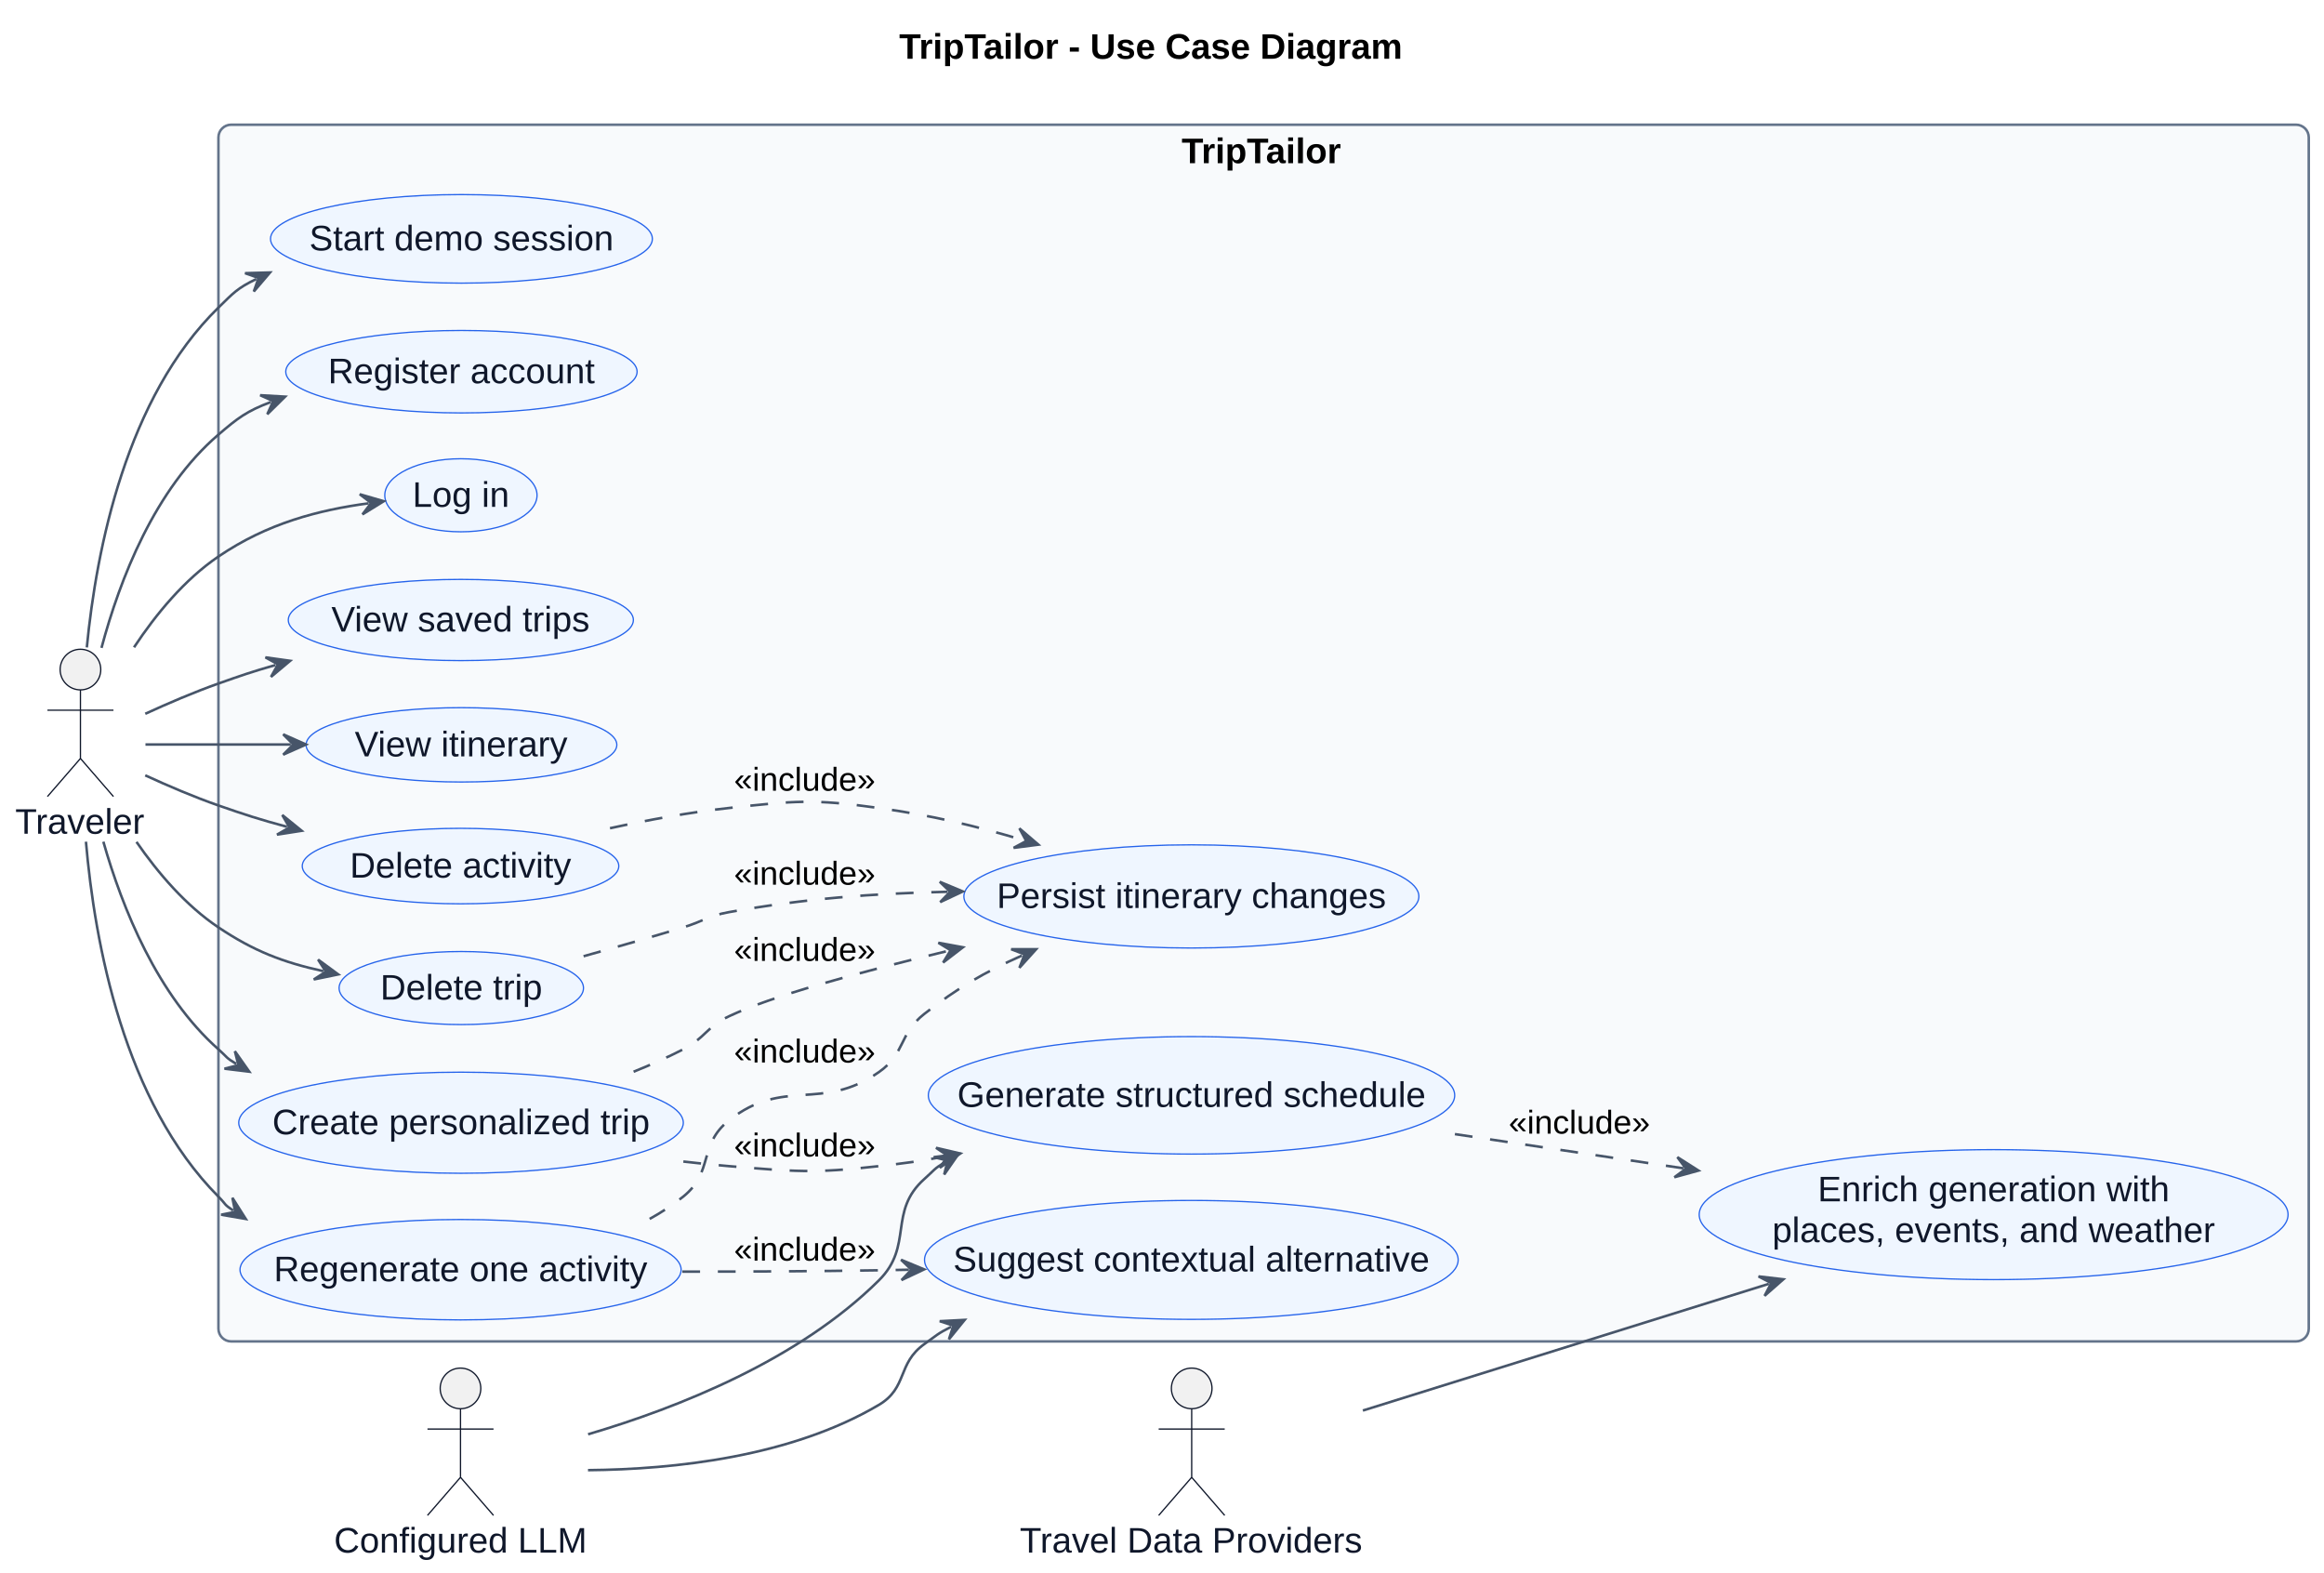
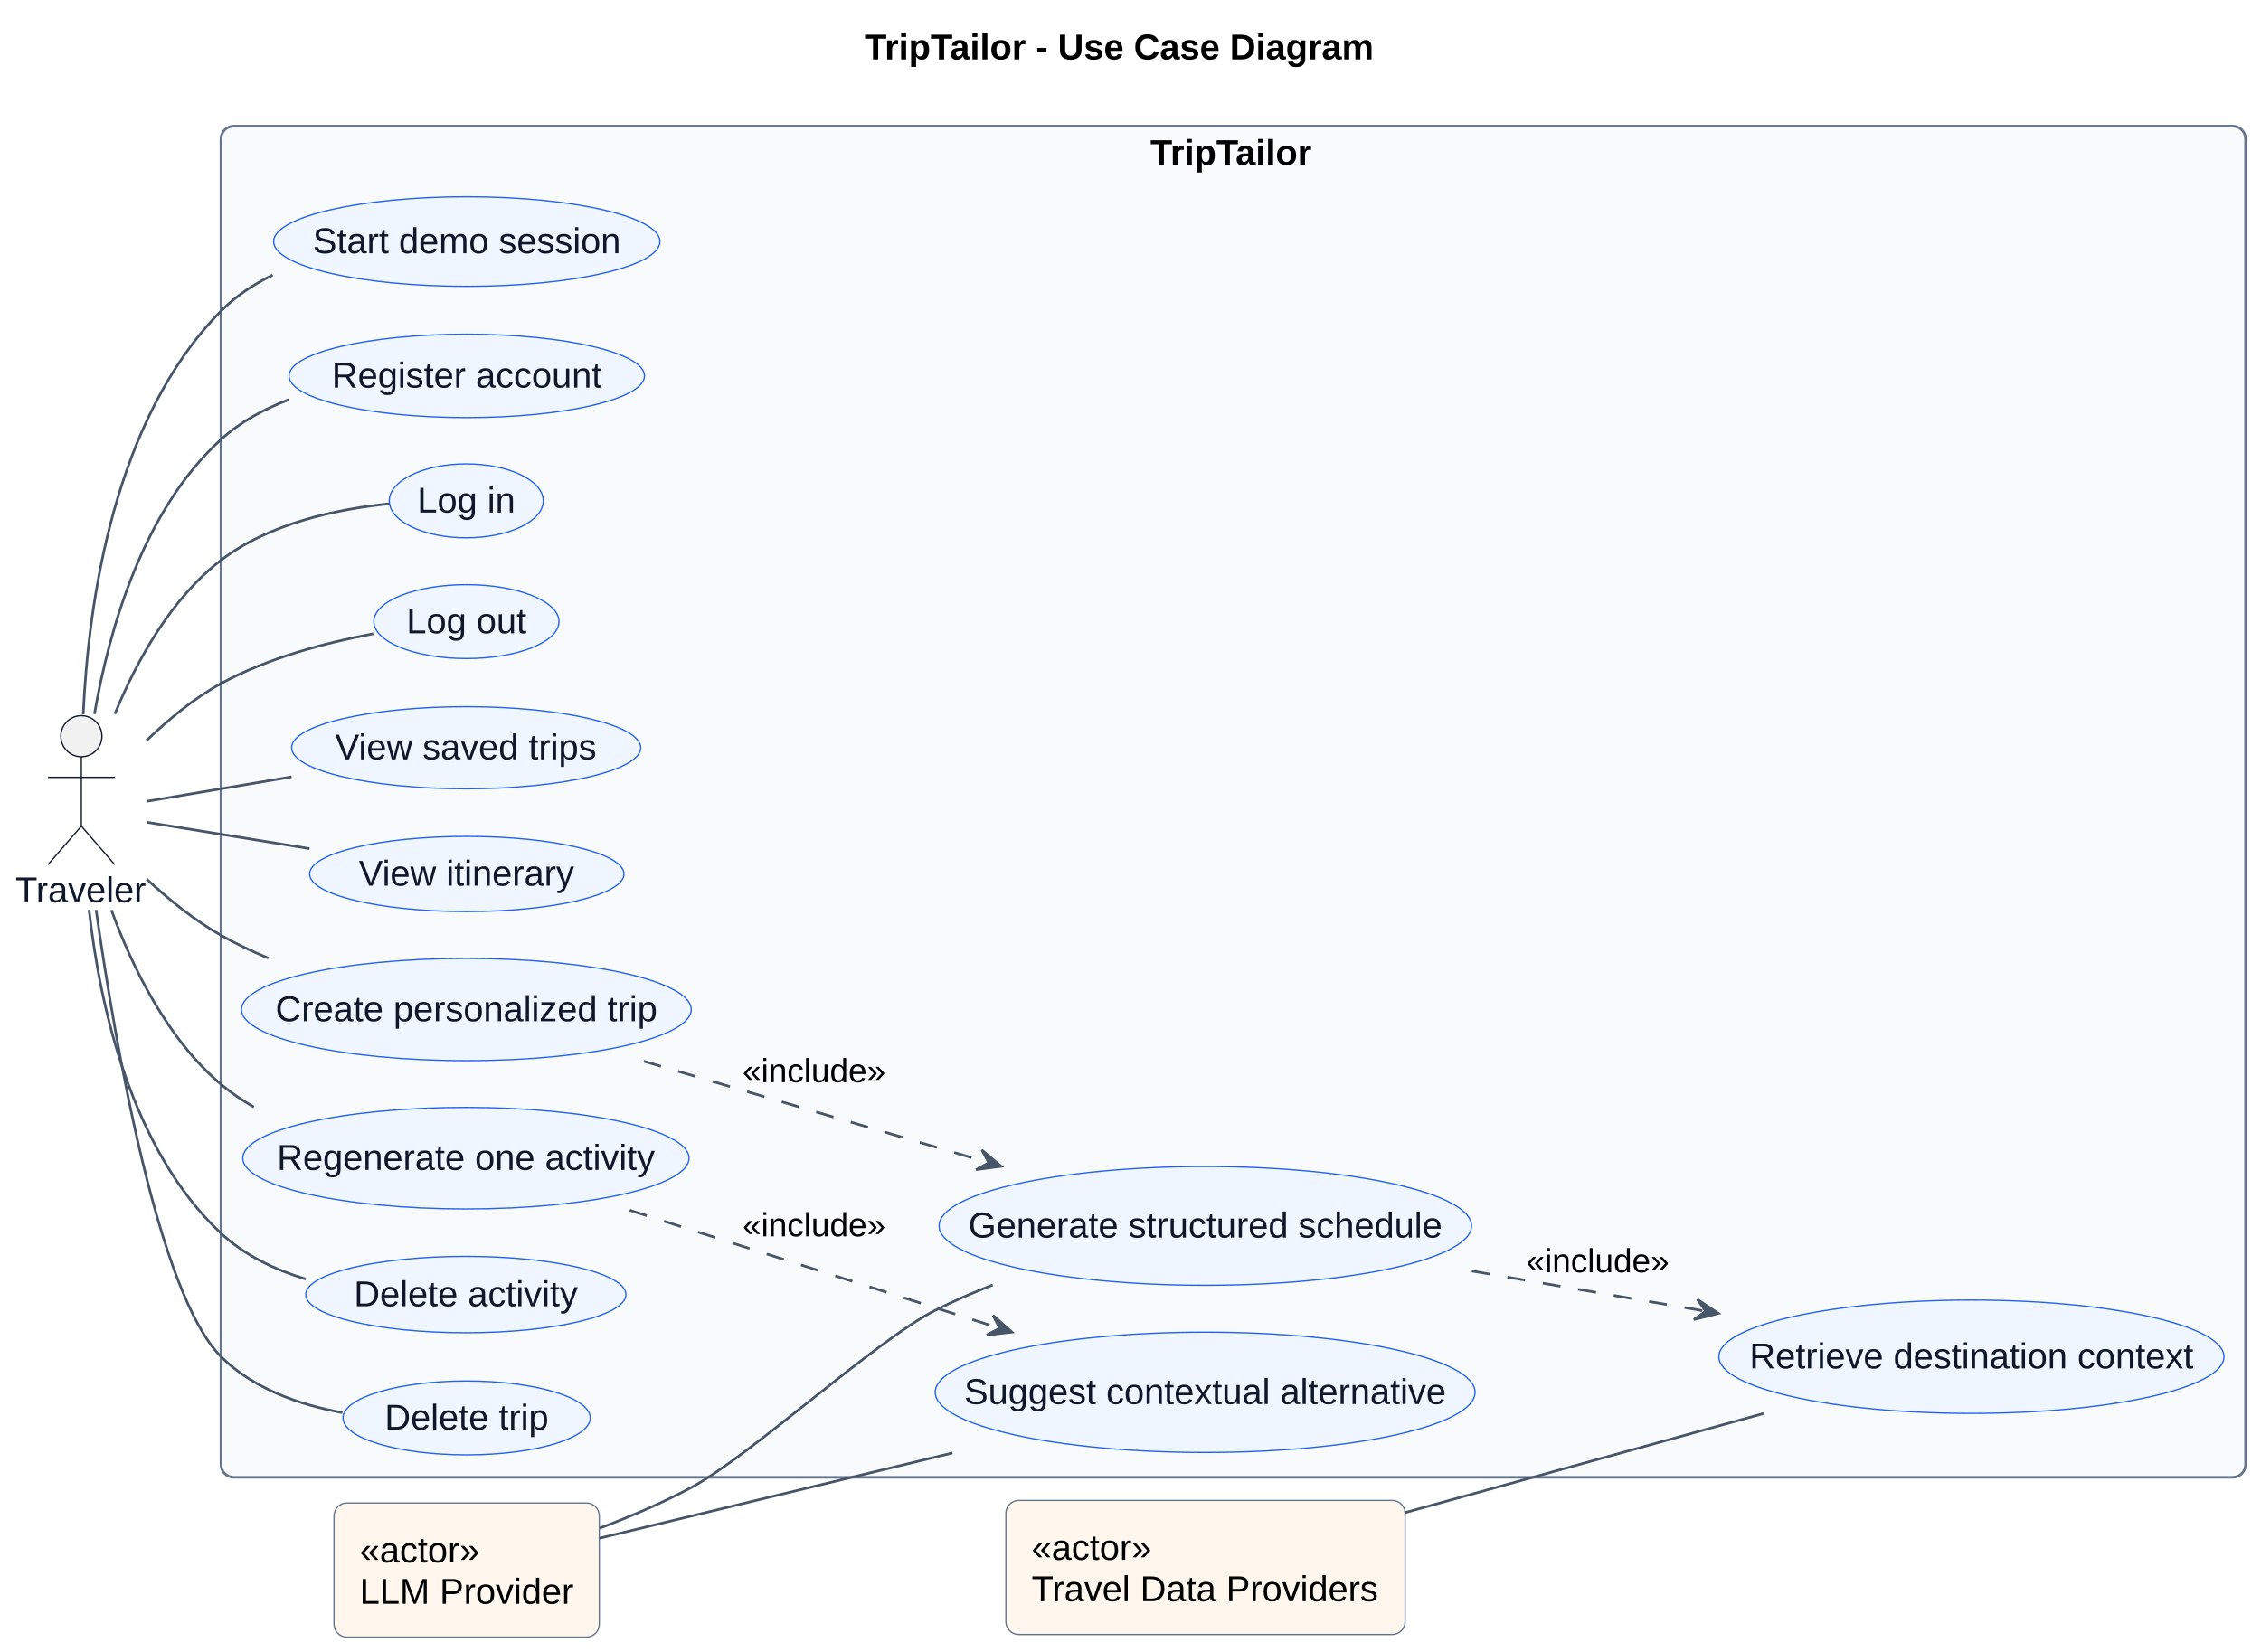
- <svg xmlns="http://www.w3.org/2000/svg" contentStyleType="text/css" data-diagram-type="DESCRIPTION" height="619px" preserveAspectRatio="none" style="width:915px;height:619px;background:#FFFFFF;" version="1.1" viewBox="0 0 915 619" width="915px" zoomAndPan="magnify">
+ <svg xmlns="http://www.w3.org/2000/svg" contentStyleType="text/css" data-diagram-type="DESCRIPTION" height="643px" preserveAspectRatio="none" style="width:880px;height:643px;background:#FFFFFF;" version="1.1" viewBox="0 0 880 643" width="880px" zoomAndPan="magnify">
  <defs />
  <g>
    <g class="title" data-source-line="2">
-       <text fill="#000000" font-family="Arial" font-size="14" font-weight="bold" lengthAdjust="spacing" textLength="199.951" x="354.024" y="23.132">TripTailor - Use Case Diagram</text>
+       <text fill="#000000" font-family="Arial" font-size="14" font-weight="bold" lengthAdjust="spacing" textLength="199.951" x="336.524" y="23.132">TripTailor - Use Case Diagram</text>
    </g>
    <g class="cluster" data-entity="TripTailor" data-source-line="28" data-uid="ent0005" id="cluster_TripTailor">
-       <rect fill="#F8FAFC" height="479" rx="5" ry="5" style="stroke:#64748B;stroke-width:1;" width="823" x="86" y="49.099" />
-       <text fill="#000000" font-family="Arial" font-size="14" font-weight="bold" lengthAdjust="spacing" textLength="64.559" x="465.221" y="64.231">TripTailor</text>
+       <rect fill="#F8FAFC" height="526" rx="5" ry="5" style="stroke:#64748B;stroke-width:1;" width="788" x="86" y="49.099" />
+       <text fill="#000000" font-family="Arial" font-size="14" font-weight="bold" lengthAdjust="spacing" textLength="64.559" x="447.721" y="64.231">TripTailor</text>
    </g>
    <g class="entity" data-entity="Traveler" data-source-line="24" data-uid="ent0002" id="entity_Traveler">
-       <ellipse cx="31.672" cy="263.599" fill="#F1F1F1" rx="8" ry="8" style="stroke:#0F172A;stroke-width:0.5;" />
-       <path d="M31.672,271.599 L31.672,298.599 M18.672,279.599 L44.672,279.599 M31.672,298.599 L18.672,313.599 M31.672,298.599 L44.672,313.599" fill="none" style="stroke:#0F172A;stroke-width:0.5;" />
-       <text fill="#0F172A" font-family="Arial" font-size="14" lengthAdjust="spacing" textLength="51.345" x="6" y="328.231">Traveler</text>
+       <ellipse cx="31.672" cy="286.599" fill="#F1F1F1" rx="8" ry="8" style="stroke:#0F172A;stroke-width:0.5;" />
+       <path d="M31.672,294.599 L31.672,321.599 M18.672,302.599 L44.672,302.599 M31.672,321.599 L18.672,336.599 M31.672,321.599 L44.672,336.599" fill="none" style="stroke:#0F172A;stroke-width:0.5;" />
+       <text fill="#0F172A" font-family="Arial" font-size="14" lengthAdjust="spacing" textLength="51.345" x="6" y="351.231">Traveler</text>
    </g>
    <g class="entity" data-entity="LLM" data-source-line="25" data-uid="ent0003" id="entity_LLM">
-       <ellipse cx="181.307" cy="546.599" fill="#F1F1F1" rx="8" ry="8" style="stroke:#0F172A;stroke-width:0.5;" />
-       <path d="M181.307,554.599 L181.307,581.599 M168.307,562.599 L194.307,562.599 M181.307,581.599 L168.307,596.599 M181.307,581.599 L194.307,596.599" fill="none" style="stroke:#0F172A;stroke-width:0.5;" />
-       <text fill="#0F172A" font-family="Arial" font-size="14" lengthAdjust="spacing" textLength="99.613" x="131.5" y="611.231">Configured LLM</text>
+       <rect fill="#FFF7ED" height="52.197" rx="5" ry="5" style="stroke:#64748B;stroke-width:0.5;" width="103.255" x="130" y="585.099" />
+       <text fill="#000000" font-family="Arial" font-size="14" lengthAdjust="spacing" textLength="46.696" x="140" y="608.231">«actor»</text>
+       <text fill="#000000" font-family="Arial" font-size="14" lengthAdjust="spacing" textLength="83.255" x="140" y="624.329">LLM Provider</text>
    </g>
    <g class="entity" data-entity="Providers" data-source-line="26" data-uid="ent0004" id="entity_Providers">
-       <ellipse cx="469.19" cy="546.599" fill="#F1F1F1" rx="8" ry="8" style="stroke:#0F172A;stroke-width:0.5;" />
-       <path d="M469.19,554.599 L469.19,581.599 M456.19,562.599 L482.19,562.599 M469.19,581.599 L456.19,596.599 M469.19,581.599 L482.19,596.599" fill="none" style="stroke:#0F172A;stroke-width:0.5;" />
-       <text fill="#0F172A" font-family="Arial" font-size="14" lengthAdjust="spacing" textLength="135.379" x="401.5" y="611.231">Travel Data Providers</text>
+       <rect fill="#FFF7ED" height="52.197" rx="5" ry="5" style="stroke:#64748B;stroke-width:0.5;" width="155.379" x="391.5" y="584.099" />
+       <text fill="#000000" font-family="Arial" font-size="14" lengthAdjust="spacing" textLength="46.696" x="401.5" y="607.231">«actor»</text>
+       <text fill="#000000" font-family="Arial" font-size="14" lengthAdjust="spacing" textLength="135.379" x="401.5" y="623.329">Travel Data Providers</text>
    </g>
    <g class="entity" data-entity="Demo" data-source-line="29" data-uid="ent0006" id="entity_Demo">
      <ellipse cx="181.679" cy="94.034" fill="#EFF6FF" rx="75.179" ry="17.436" style="stroke:#2563EB;stroke-width:0.5;" />
      <text fill="#0F172A" font-family="Arial" font-size="14" lengthAdjust="spacing" textLength="119.834" x="121.762" y="98.584">Start demo session</text>
    </g>
    <g class="entity" data-entity="Register" data-source-line="30" data-uid="ent0007" id="entity_Register">
      <ellipse cx="181.673" cy="146.333" fill="#EFF6FF" rx="69.173" ry="16.235" style="stroke:#2563EB;stroke-width:0.5;" />
      <text fill="#0F172A" font-family="Arial" font-size="14" lengthAdjust="spacing" textLength="105.055" x="129.146" y="150.883">Register account</text>
    </g>
    <g class="entity" data-entity="Login" data-source-line="31" data-uid="ent0008" id="entity_Login">
      <ellipse cx="181.472" cy="194.982" fill="#EFF6FF" rx="29.972" ry="14.383" style="stroke:#2563EB;stroke-width:0.5;" />
      <text fill="#0F172A" font-family="Arial" font-size="14" lengthAdjust="spacing" textLength="38.145" x="162.4" y="199.531">Log in</text>
    </g>
-     <g class="entity" data-entity="ListTrips" data-source-line="32" data-uid="ent0009" id="entity_ListTrips">
-       <ellipse cx="181.44" cy="244.087" fill="#EFF6FF" rx="67.94" ry="15.988" style="stroke:#2563EB;stroke-width:0.5;" />
-       <text fill="#0F172A" font-family="Arial" font-size="14" lengthAdjust="spacing" textLength="101.931" x="130.475" y="248.636">View saved trips</text>
+     <g class="entity" data-entity="Logout" data-source-line="32" data-uid="ent0009" id="entity_Logout">
+       <ellipse cx="181.529" cy="241.982" fill="#EFF6FF" rx="36.029" ry="14.383" style="stroke:#2563EB;stroke-width:0.5;" />
+       <text fill="#0F172A" font-family="Arial" font-size="14" lengthAdjust="spacing" textLength="46.71" x="158.174" y="246.531">Log out</text>
    </g>
-     <g class="entity" data-entity="ViewTrip" data-source-line="33" data-uid="ent0010" id="entity_ViewTrip">
-       <ellipse cx="181.68" cy="293.235" fill="#EFF6FF" rx="61.18" ry="14.636" style="stroke:#2563EB;stroke-width:0.5;" />
-       <text fill="#0F172A" font-family="Arial" font-size="14" lengthAdjust="spacing" textLength="84.027" x="139.667" y="297.784">View itinerary</text>
+     <g class="entity" data-entity="ListTrips" data-source-line="33" data-uid="ent0010" id="entity_ListTrips">
+       <ellipse cx="181.44" cy="291.087" fill="#EFF6FF" rx="67.94" ry="15.988" style="stroke:#2563EB;stroke-width:0.5;" />
+       <text fill="#0F172A" font-family="Arial" font-size="14" lengthAdjust="spacing" textLength="101.931" x="130.475" y="295.636">View saved trips</text>
    </g>
-     <g class="entity" data-entity="CreateTrip" data-source-line="34" data-uid="ent0011" id="entity_CreateTrip">
-       <ellipse cx="181.515" cy="442.002" fill="#EFF6FF" rx="87.515" ry="19.903" style="stroke:#2563EB;stroke-width:0.5;" />
-       <text fill="#0F172A" font-family="Arial" font-size="14" lengthAdjust="spacing" textLength="148.634" x="107.198" y="446.551">Create personalized trip</text>
+     <g class="entity" data-entity="ViewTrip" data-source-line="34" data-uid="ent0011" id="entity_ViewTrip">
+       <ellipse cx="181.68" cy="340.235" fill="#EFF6FF" rx="61.18" ry="14.636" style="stroke:#2563EB;stroke-width:0.5;" />
+       <text fill="#0F172A" font-family="Arial" font-size="14" lengthAdjust="spacing" textLength="84.027" x="139.667" y="344.784">View itinerary</text>
    </g>
-     <g class="entity" data-entity="Generate" data-source-line="35" data-uid="ent0012" id="entity_Generate">
-       <ellipse cx="469.12" cy="431.223" fill="#EFF6FF" rx="103.62" ry="23.124" style="stroke:#2563EB;stroke-width:0.5;" />
-       <text fill="#0F172A" font-family="Arial" font-size="14" lengthAdjust="spacing" textLength="184.44" x="376.9" y="435.772">Generate structured schedule</text>
+     <g class="entity" data-entity="CreateTrip" data-source-line="35" data-uid="ent0012" id="entity_CreateTrip">
+       <ellipse cx="181.515" cy="393.002" fill="#EFF6FF" rx="87.515" ry="19.903" style="stroke:#2563EB;stroke-width:0.5;" />
+       <text fill="#0F172A" font-family="Arial" font-size="14" lengthAdjust="spacing" textLength="148.634" x="107.198" y="397.551">Create personalized trip</text>
    </g>
-     <g class="entity" data-entity="Enrich" data-source-line="36" data-uid="ent0013" id="entity_Enrich">
-       <ellipse cx="784.926" cy="478.184" fill="#EFF6FF" rx="115.926" ry="25.585" style="stroke:#2563EB;stroke-width:0.5;" />
-       <text fill="#0F172A" font-family="Arial" font-size="14" lengthAdjust="spacing" textLength="138.523" x="715.664" y="472.944">Enrich generation with</text>
-       <text fill="#0F172A" font-family="Arial" font-size="14" lengthAdjust="spacing" textLength="174.33" x="697.761" y="489.043">places, events, and weather</text>
+     <g class="entity" data-entity="Generate" data-source-line="36" data-uid="ent0013" id="entity_Generate">
+       <ellipse cx="469.12" cy="477.223" fill="#EFF6FF" rx="103.62" ry="23.124" style="stroke:#2563EB;stroke-width:0.5;" />
+       <text fill="#0F172A" font-family="Arial" font-size="14" lengthAdjust="spacing" textLength="184.44" x="376.9" y="481.772">Generate structured schedule</text>
    </g>
-     <g class="entity" data-entity="Regenerate" data-source-line="37" data-uid="ent0014" id="entity_Regenerate">
-       <ellipse cx="181.337" cy="499.866" fill="#EFF6FF" rx="86.837" ry="19.767" style="stroke:#2563EB;stroke-width:0.5;" />
-       <text fill="#0F172A" font-family="Arial" font-size="14" lengthAdjust="spacing" textLength="147.089" x="107.792" y="504.415">Regenerate one activity</text>
+     <g class="entity" data-entity="Enrich" data-source-line="37" data-uid="ent0014" id="entity_Enrich">
+       <ellipse cx="767.298" cy="528.158" fill="#EFF6FF" rx="98.298" ry="22.06" style="stroke:#2563EB;stroke-width:0.5;" />
+       <text fill="#0F172A" font-family="Arial" font-size="14" lengthAdjust="spacing" textLength="172.765" x="680.916" y="532.707">Retrieve destination context</text>
    </g>
-     <g class="entity" data-entity="Alternative" data-source-line="38" data-uid="ent0015" id="entity_Alternative">
-       <ellipse cx="469.053" cy="496.009" fill="#EFF6FF" rx="105.053" ry="23.411" style="stroke:#2563EB;stroke-width:0.5;" />
-       <text fill="#0F172A" font-family="Arial" font-size="14" lengthAdjust="spacing" textLength="187.565" x="375.271" y="500.559">Suggest contextual alternative</text>
+     <g class="entity" data-entity="Regenerate" data-source-line="38" data-uid="ent0015" id="entity_Regenerate">
+       <ellipse cx="181.337" cy="450.866" fill="#EFF6FF" rx="86.837" ry="19.767" style="stroke:#2563EB;stroke-width:0.5;" />
+       <text fill="#0F172A" font-family="Arial" font-size="14" lengthAdjust="spacing" textLength="147.089" x="107.792" y="455.415">Regenerate one activity</text>
    </g>
-     <g class="entity" data-entity="DeleteActivity" data-source-line="39" data-uid="ent0016" id="entity_DeleteActivity">
-       <ellipse cx="181.315" cy="340.962" fill="#EFF6FF" rx="62.316" ry="14.863" style="stroke:#2563EB;stroke-width:0.5;" />
-       <text fill="#0F172A" font-family="Arial" font-size="14" lengthAdjust="spacing" textLength="87.144" x="137.743" y="345.511">Delete activity</text>
+     <g class="entity" data-entity="Alternative" data-source-line="39" data-uid="ent0016" id="entity_Alternative">
+       <ellipse cx="469.053" cy="542.009" fill="#EFF6FF" rx="105.053" ry="23.411" style="stroke:#2563EB;stroke-width:0.5;" />
+       <text fill="#0F172A" font-family="Arial" font-size="14" lengthAdjust="spacing" textLength="187.565" x="375.271" y="546.559">Suggest contextual alternative</text>
    </g>
-     <g class="entity" data-entity="DeleteTrip" data-source-line="40" data-uid="ent0017" id="entity_DeleteTrip">
-       <ellipse cx="181.618" cy="388.982" fill="#EFF6FF" rx="48.118" ry="14.383" style="stroke:#2563EB;stroke-width:0.5;" />
-       <text fill="#0F172A" font-family="Arial" font-size="14" lengthAdjust="spacing" textLength="63.807" x="149.715" y="393.531">Delete trip</text>
+     <g class="entity" data-entity="DeleteActivity" data-source-line="40" data-uid="ent0017" id="entity_DeleteActivity">
+       <ellipse cx="181.315" cy="503.962" fill="#EFF6FF" rx="62.316" ry="14.863" style="stroke:#2563EB;stroke-width:0.5;" />
+       <text fill="#0F172A" font-family="Arial" font-size="14" lengthAdjust="spacing" textLength="87.144" x="137.743" y="508.511">Delete activity</text>
    </g>
-     <g class="entity" data-entity="Persist" data-source-line="41" data-uid="ent0018" id="entity_Persist">
-       <ellipse cx="469.069" cy="352.912" fill="#EFF6FF" rx="89.569" ry="20.314" style="stroke:#2563EB;stroke-width:0.5;" />
-       <text fill="#0F172A" font-family="Arial" font-size="14" lengthAdjust="spacing" textLength="153.289" x="392.424" y="357.462">Persist itinerary changes</text>
+     <g class="entity" data-entity="DeleteTrip" data-source-line="41" data-uid="ent0018" id="entity_DeleteTrip">
+       <ellipse cx="181.618" cy="551.982" fill="#EFF6FF" rx="48.118" ry="14.383" style="stroke:#2563EB;stroke-width:0.5;" />
+       <text fill="#0F172A" font-family="Arial" font-size="14" lengthAdjust="spacing" textLength="63.807" x="149.715" y="556.531">Delete trip</text>
    </g>
    <g class="link" data-entity-1="Traveler" data-entity-2="Demo" data-uid="lnk19" id="link_Traveler_Demo">
-       <polygon fill="#475569" points="106.323,107.272,96.478,107.545,101.812,109.428,99.929,114.763,106.323,107.272" style="stroke:#475569;stroke-width:1;" />
-       <path d="M34.185,254.879 C37.964,215.976 49.763,156.502 86,121.099 C91.858,115.375 93.429,113.437 100.91,109.86" fill="none" style="stroke:#475569;stroke-width:1;" />
+       <path d="M32.396,278.065 C34.38,234.321 44.394,163.145 86,121.099 C91.761,115.277 98.683,110.689 106.13,107.077" fill="none" style="stroke:#475569;stroke-width:1;" />
    </g>
    <g class="link" data-entity-1="Traveler" data-entity-2="Register" data-uid="lnk20" id="link_Traveler_Register">
-       <polygon fill="#475569" points="112.257,156.158,102.424,155.587,107.578,157.921,105.244,163.074,112.257,156.158" style="stroke:#475569;stroke-width:1;" />
-       <path d="M39.961,255.059 C47.224,227.906 60.965,192.533 86,171.099 C93.606,164.587 97.11,161.863 106.642,158.273" fill="none" style="stroke:#475569;stroke-width:1;" />
+       <path d="M36.762,277.983 C42.45,245.118 55.627,198.719 86,171.099 C93.533,164.248 102.726,159.235 112.387,155.575" fill="none" style="stroke:#475569;stroke-width:1;" />
    </g>
    <g class="link" data-entity-1="Traveler" data-entity-2="Login" data-uid="lnk21" id="link_Traveler_Login">
-       <polygon fill="#475569" points="151.091,197.328,141.635,194.577,146.137,198.002,142.712,202.504,151.091,197.328" style="stroke:#475569;stroke-width:1;" />
-       <path d="M52.768,254.845 C61.415,241.779 72.625,228.186 86,219.099 C105.322,205.971 125.328,200.831 145.146,198.137" fill="none" style="stroke:#475569;stroke-width:1;" />
+       <path d="M44.691,277.947 C53.156,257.329 66.476,233.093 86,218.099 C104.748,203.7 131.253,198.171 151.423,196.117" fill="none" style="stroke:#475569;stroke-width:1;" />
    </g>
-     <g class="link" data-entity-1="Traveler" data-entity-2="ListTrips" data-uid="lnk22" id="link_Traveler_ListTrips">
-       <polygon fill="#475569" points="114.246,260.155,104.492,258.791,109.439,261.533,106.697,266.481,114.246,260.155" style="stroke:#475569;stroke-width:1;" />
-       <path d="M57.197,281.008 C66.141,276.9 76.403,272.495 86,269.099 C95.039,265.9 98.924,264.549 108.478,261.809" fill="none" style="stroke:#475569;stroke-width:1;" />
+     <g class="link" data-entity-1="Traveler" data-entity-2="Logout" data-uid="lnk22" id="link_Traveler_Logout">
+       <path d="M57.059,288.257 C65.515,280.093 75.513,271.829 86,266.099 C104.27,256.114 126.799,250.184 145.277,246.716" fill="none" style="stroke:#475569;stroke-width:1;" />
    </g>
-     <g class="link" data-entity-1="Traveler" data-entity-2="ViewTrip" data-uid="lnk23" id="link_Traveler_ViewTrip">
-       <polygon fill="#475569" points="120.494,293.099,111.494,289.099,115.494,293.099,111.494,297.099,120.494,293.099" style="stroke:#475569;stroke-width:1;" />
-       <path d="M57.272,293.099 C74.553,293.099 92.388,293.099 114.494,293.099" fill="none" style="stroke:#475569;stroke-width:1;" />
+     <g class="link" data-entity-1="Traveler" data-entity-2="ListTrips" data-uid="lnk23" id="link_Traveler_ListTrips">
+       <path d="M57.272,311.914 C72.742,309.301 93.466,305.8 113.499,302.416" fill="none" style="stroke:#475569;stroke-width:1;" />
    </g>
-     <g class="link" data-entity-1="Traveler" data-entity-2="CreateTrip" data-uid="lnk24" id="link_Traveler_CreateTrip">
-       <polygon fill="#475569" points="98.153,421.912,92.483,413.859,93.862,419.345,88.376,420.725,98.153,421.912" style="stroke:#475569;stroke-width:1;" />
-       <path d="M40.69,331.365 C48.232,357.785 62.003,391.856 86,413.099 C89.727,416.397 88.672,416.241 93.004,418.832" fill="none" style="stroke:#475569;stroke-width:1;" />
+     <g class="link" data-entity-1="Traveler" data-entity-2="ViewTrip" data-uid="lnk24" id="link_Traveler_ViewTrip">
+       <path d="M57.272,320.116 C74.553,322.918 98.388,326.783 120.494,330.368" fill="none" style="stroke:#475569;stroke-width:1;" />
    </g>
-     <g class="link" data-entity-1="Traveler" data-entity-2="Regenerate" data-uid="lnk25" id="link_Traveler_Regenerate">
-       <polygon fill="#475569" points="96.774,479.886,91.506,471.565,92.615,477.112,87.067,478.221,96.774,479.886" style="stroke:#475569;stroke-width:1;" />
-       <path d="M33.837,331.368 C37.296,371.455 48.802,433.685 86,471.099 C89.267,474.385 87.904,473.971 91.782,476.557" fill="none" style="stroke:#475569;stroke-width:1;" />
+     <g class="link" data-entity-1="Traveler" data-entity-2="CreateTrip" data-uid="lnk25" id="link_Traveler_CreateTrip">
+       <path d="M57.12,342.252 C65.652,350.151 75.68,358.265 86,364.099 C91.826,367.392 98.071,370.356 104.471,373.012" fill="none" style="stroke:#475569;stroke-width:1;" />
    </g>
-     <g class="link" data-entity-1="Traveler" data-entity-2="DeleteActivity" data-uid="lnk26" id="link_Traveler_DeleteActivity">
-       <polygon fill="#475569" points="118.787,327.067,111.138,320.863,113.959,325.766,109.056,328.587,118.787,327.067" style="stroke:#475569;stroke-width:1;" />
-       <path d="M57.178,305.243 C66.12,309.355 76.387,313.75 86,317.099 C96.47,320.746 101.976,322.537 112.993,325.506" fill="none" style="stroke:#475569;stroke-width:1;" />
+     <g class="link" data-entity-1="Traveler" data-entity-2="Regenerate" data-uid="lnk26" id="link_Traveler_Regenerate">
+       <path d="M43.355,354.269 C51.624,376.923 65.198,404.557 86,422.099 C89.936,425.418 94.247,428.357 98.791,430.96" fill="none" style="stroke:#475569;stroke-width:1;" />
    </g>
-     <g class="link" data-entity-1="Traveler" data-entity-2="DeleteTrip" data-uid="lnk27" id="link_Traveler_DeleteTrip">
-       <polygon fill="#475569" points="133.177,383.614,125.237,377.786,128.292,382.547,123.53,385.602,133.177,383.614" style="stroke:#475569;stroke-width:1;" />
-       <path d="M53.733,331.442 C62.288,343.806 73.191,356.518 86,365.099 C99.923,374.425 111.348,378.848 127.315,382.334" fill="none" style="stroke:#475569;stroke-width:1;" />
+     <g class="link" data-entity-1="Traveler" data-entity-2="DeleteActivity" data-uid="lnk27" id="link_Traveler_DeleteActivity">
+       <path d="M34.665,354.179 C38.857,391.484 51.007,447.363 86,480.099 C95.147,488.656 106.903,494.272 118.994,497.931" fill="none" style="stroke:#475569;stroke-width:1;" />
    </g>
-     <g class="link" data-entity-1="CreateTrip" data-entity-2="Generate" data-uid="lnk28" id="link_CreateTrip_Generate">
-       <polygon fill="#475569" points="378.119,454.126,368.53,451.876,373.207,455.059,370.023,459.735,378.119,454.126" style="stroke:#475569;stroke-width:1;" />
-       <path d="M269.044,457.28 C275.107,458.004 281.137,458.625 287,459.099 C313.137,461.211 319.944,462.05 346,459.099 C356.473,457.912 361.461,457.29 372.224,455.246" fill="none" style="stroke:#475569;stroke-width:1;stroke-dasharray:7,7;" />
-       <text fill="#000000" font-family="Arial" font-size="13" lengthAdjust="spacing" textLength="55.656" x="289" y="455.293">«include»</text>
+     <g class="link" data-entity-1="Traveler" data-entity-2="DeleteTrip" data-uid="lnk28" id="link_Traveler_DeleteTrip">
+       <path d="M37.399,354.215 C45.126,408.407 61.794,503.856 86,528.099 C98.439,540.556 116.367,546.853 133.272,549.938" fill="none" style="stroke:#475569;stroke-width:1;" />
    </g>
-     <g class="link" data-entity-1="CreateTrip" data-entity-2="Persist" data-uid="lnk29" id="link_CreateTrip_Persist">
-       <polygon fill="#475569" points="379.133,372.933,369.446,371.156,374.272,374.106,371.322,378.933,379.133,372.933" style="stroke:#475569;stroke-width:1;" />
-       <path d="M249.458,421.925 C256.177,419.229 262.801,416.283 269,413.099 C277.778,408.59 278.071,404.3 287,400.099 C303.892,392.151 336.3,383.267 373.3,374.341" fill="none" style="stroke:#475569;stroke-width:1;stroke-dasharray:7,7;" />
-       <text fill="#000000" font-family="Arial" font-size="13" lengthAdjust="spacing" textLength="55.656" x="289" y="378.293">«include»</text>
+     <g class="link" data-entity-1="CreateTrip" data-entity-2="Generate" data-uid="lnk29" id="link_CreateTrip_Generate">
+       <polygon fill="#475569" points="389.641,454.044,382.136,447.666,384.844,452.632,379.878,455.341,389.641,454.044" style="stroke:#475569;stroke-width:1;" />
+       <path d="M250.522,413.112 C292.332,425.413 340.297,439.526 383.885,452.35" fill="none" style="stroke:#475569;stroke-width:1;stroke-dasharray:7,7;" />
+       <text fill="#000000" font-family="Arial" font-size="13" lengthAdjust="spacing" textLength="55.656" x="289" y="421.293">«include»</text>
    </g>
    <g class="link" data-entity-1="Generate" data-entity-2="Enrich" data-uid="lnk30" id="link_Generate_Enrich">
-       <polygon fill="#475569" points="668.725,460.844,660.417,455.556,663.78,460.104,659.232,463.468,668.725,460.844" style="stroke:#475569;stroke-width:1;" />
-       <path d="M572.815,446.488 C603.49,451.08 631.375,455.253 662.791,459.956" fill="none" style="stroke:#475569;stroke-width:1;stroke-dasharray:7,7;" />
-       <text fill="#000000" font-family="Arial" font-size="13" lengthAdjust="spacing" textLength="55.656" x="594" y="446.293">«include»</text>
+       <polygon fill="#475569" points="668.802,511.294,660.61,505.826,663.874,510.446,659.254,513.71,668.802,511.294" style="stroke:#475569;stroke-width:1;" />
+       <path d="M572.869,494.793 C603.979,500.144 632.127,504.986 662.889,510.277" fill="none" style="stroke:#475569;stroke-width:1;stroke-dasharray:7,7;" />
+       <text fill="#000000" font-family="Arial" font-size="13" lengthAdjust="spacing" textLength="55.656" x="594" y="495.293">«include»</text>
    </g>
    <g class="link" data-entity-1="Regenerate" data-entity-2="Alternative" data-uid="lnk31" id="link_Regenerate_Alternative">
-       <polygon fill="#475569" points="363.848,499.742,354.758,495.952,358.849,499.858,354.943,503.95,363.848,499.742" style="stroke:#475569;stroke-width:1;" />
-       <path d="M268.631,500.627 C293.591,500.637 320.882,500.51 346,500.099 C351.827,500.003 351.812,500.021 357.85,499.881" fill="none" style="stroke:#475569;stroke-width:1;stroke-dasharray:7,7;" />
-       <text fill="#000000" font-family="Arial" font-size="13" lengthAdjust="spacing" textLength="55.656" x="289" y="496.293">«include»</text>
+       <polygon fill="#475569" points="393.854,518.592,386.488,512.055,389.089,517.078,384.066,519.68,393.854,518.592" style="stroke:#475569;stroke-width:1;" />
+       <path d="M245.069,471.128 C280.049,482.317 324.442,496.502 364,509.099 C373.657,512.174 378.101,513.588 388.136,516.776" fill="none" style="stroke:#475569;stroke-width:1;stroke-dasharray:7,7;" />
+       <text fill="#000000" font-family="Arial" font-size="13" lengthAdjust="spacing" textLength="55.656" x="289" y="481.293">«include»</text>
    </g>
-     <g class="link" data-entity-1="Regenerate" data-entity-2="Persist" data-uid="lnk32" id="link_Regenerate_Persist">
-       <polygon fill="#475569" points="407.964,373.693,398.115,373.7,403.396,375.727,401.37,381.008,407.964,373.693" style="stroke:#475569;stroke-width:1;" />
-       <path d="M255.784,479.873 C260.464,477.285 264.926,474.373 269,471.099 C281.121,461.359 274.822,450.766 287,441.099 C308.577,423.971 323.407,437.861 346,422.099 C356.646,414.672 353.758,407.074 364,399.099 C377.085,388.91 387.299,382.896 402.483,376.134" fill="none" style="stroke:#475569;stroke-width:1;stroke-dasharray:7,7;" />
-       <text fill="#000000" font-family="Arial" font-size="13" lengthAdjust="spacing" textLength="55.656" x="289" y="418.293">«include»</text>
+     <g class="link" data-entity-1="LLM" data-entity-2="Generate" data-uid="lnk32" id="link_LLM_Generate">
+       <path d="M233.376,594.918 C245.339,590.397 257.846,585.066 269,579.099 C292.006,566.79 340.71,521.862 364,510.099 C371.101,506.512 378.672,503.214 386.367,500.206" fill="none" style="stroke:#475569;stroke-width:1;" />
    </g>
-     <g class="link" data-entity-1="DeleteActivity" data-entity-2="Persist" data-uid="lnk33" id="link_DeleteActivity_Persist">
-       <polygon fill="#475569" points="408.84,332.532,401.359,326.125,404.048,331.102,399.072,333.791,408.84,332.532" style="stroke:#475569;stroke-width:1;" />
-       <path d="M240.168,326.068 C255.298,322.769 271.672,319.765 287,318.099 C313.068,315.264 320.033,314.447 346,318.099 C366.838,321.029 383.358,324.928 403.09,330.816" fill="none" style="stroke:#475569;stroke-width:1;stroke-dasharray:7,7;" />
-       <text fill="#000000" font-family="Arial" font-size="13" lengthAdjust="spacing" textLength="55.656" x="289" y="311.293">«include»</text>
+     <g class="link" data-entity-1="LLM" data-entity-2="Alternative" data-uid="lnk33" id="link_LLM_Alternative">
+       <path d="M233.213,598.842 C271.269,589.645 324.539,576.77 370.72,565.61" fill="none" style="stroke:#475569;stroke-width:1;" />
    </g>
-     <g class="link" data-entity-1="DeleteTrip" data-entity-2="Persist" data-uid="lnk34" id="link_DeleteTrip_Persist">
-       <polygon fill="#475569" points="379.085,350.957,370.001,347.152,374.086,351.065,370.174,355.151,379.085,350.957" style="stroke:#475569;stroke-width:1;" />
-       <path d="M229.765,376.455 C242.537,372.91 256.33,368.965 269,365.099 C277.065,362.637 278.7,360.587 287,359.099 C316.709,353.771 343.591,351.725 373.087,351.087" fill="none" style="stroke:#475569;stroke-width:1;stroke-dasharray:7,7;" />
-       <text fill="#000000" font-family="Arial" font-size="13" lengthAdjust="spacing" textLength="55.656" x="289" y="348.293">«include»</text>
-     </g>
-     <g class="link" data-entity-1="LLM" data-entity-2="Generate" data-uid="lnk35" id="link_LLM_Generate">
-       <polygon fill="#475569" points="377.378,454.306,367.608,455.55,373.102,456.898,371.754,462.392,377.378,454.306" style="stroke:#475569;stroke-width:1;" />
-       <path d="M231.54,564.656 C267.186,554.14 314.512,535.334 346,504.099 C359.84,490.369 349.442,477.064 364,464.099 C368.102,460.445 367.478,460.305 372.247,457.416" fill="none" style="stroke:#475569;stroke-width:1;" />
-     </g>
-     <g class="link" data-entity-1="LLM" data-entity-2="Alternative" data-uid="lnk36" id="link_LLM_Alternative">
-       <polygon fill="#475569" points="379.822,519.622,369.987,520.136,375.366,521.889,373.613,527.267,379.822,519.622" style="stroke:#475569;stroke-width:1;" />
-       <path d="M231.504,578.783 C265.788,578.473 311.447,573.508 346,553.099 C357.48,546.318 353.127,536.816 364,529.099 C368.943,525.59 368.927,525.163 374.474,522.342" fill="none" style="stroke:#475569;stroke-width:1;" />
-     </g>
-     <g class="link" data-entity-1="Providers" data-entity-2="Enrich" data-uid="lnk37" id="link_Providers_Enrich">
-       <polygon fill="#475569" points="702.147,503.645,692.364,502.508,697.374,505.135,694.748,510.145,702.147,503.645" style="stroke:#475569;stroke-width:1;" />
-       <path d="M536.591,555.315 C584.928,540.23 644.88,521.518 696.42,505.433" fill="none" style="stroke:#475569;stroke-width:1;" />
+     <g class="link" data-entity-1="Providers" data-entity-2="Enrich" data-uid="lnk34" id="link_Providers_Enrich">
+       <path d="M546.742,588.875 C589.724,576.988 643.252,562.184 686.717,550.163" fill="none" style="stroke:#475569;stroke-width:1;" />
    </g>
  </g>
</svg>
